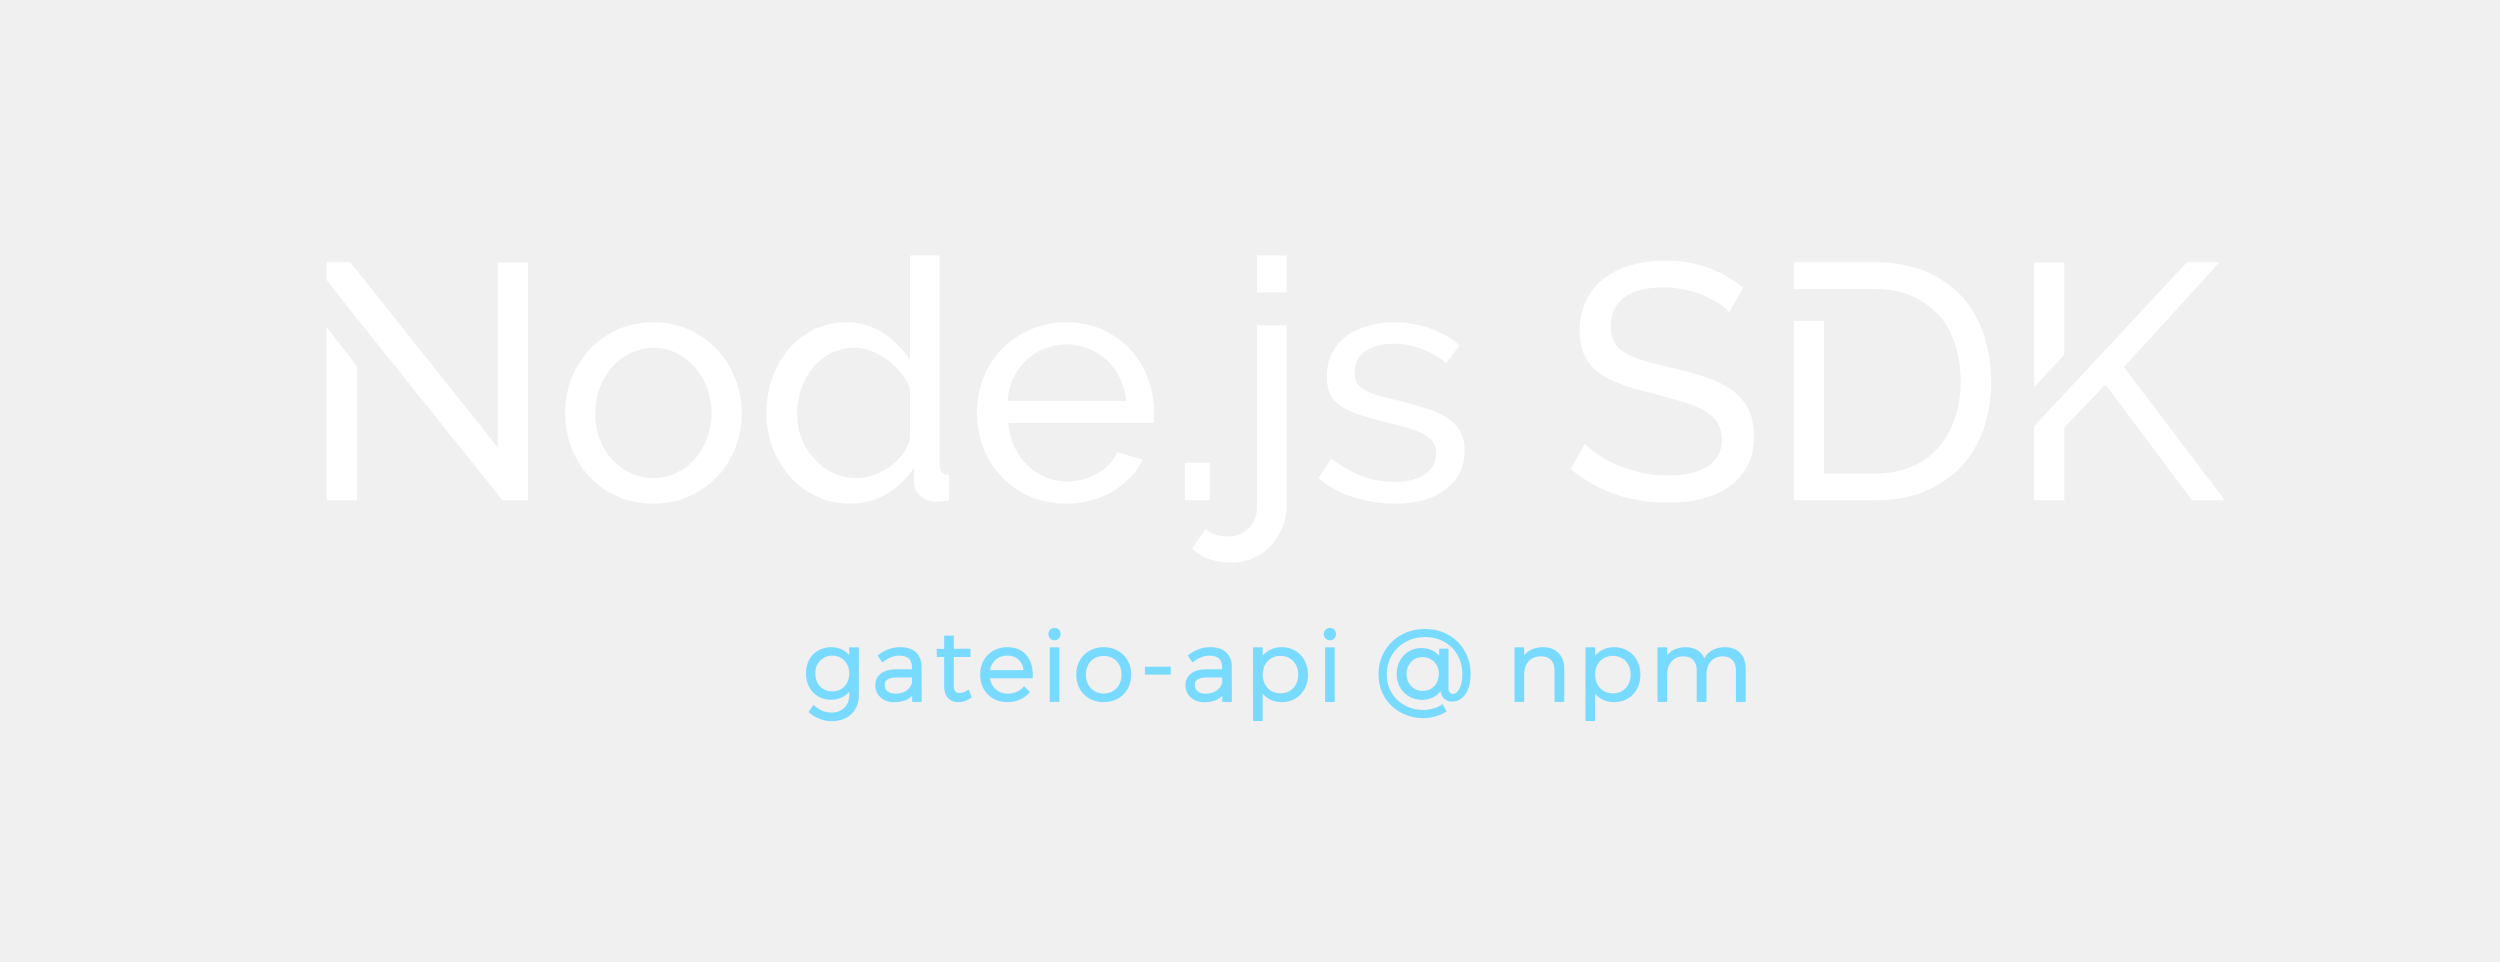
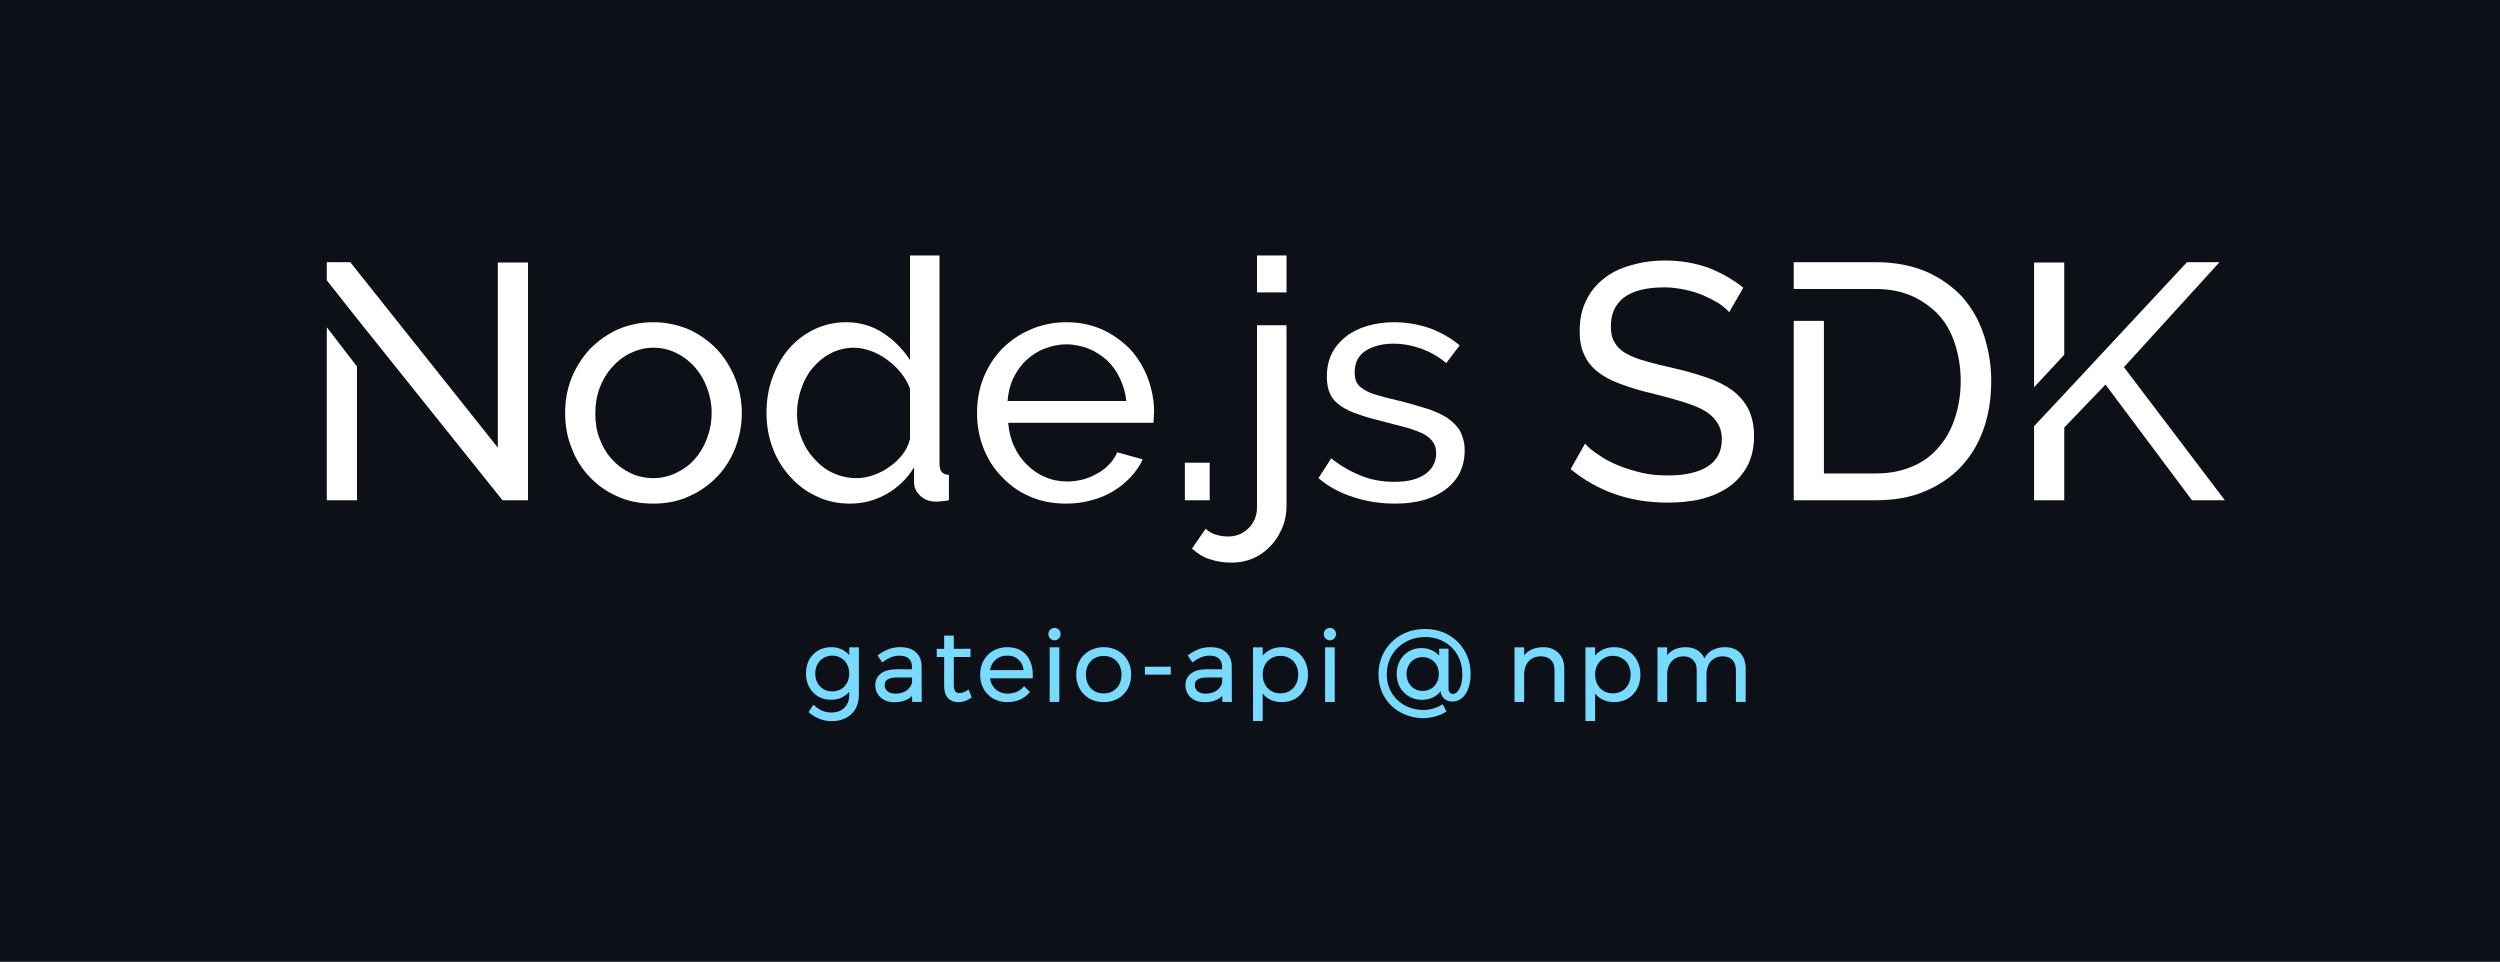
<svg xmlns="http://www.w3.org/2000/svg" viewBox="133.928 239.516 740.834 285.009">
+   <rect x="133.928" y="239.516" width="740.834" height="285.009" fill="#0d1117" />
  <g id="logo-group" fill="#FFFFFF">
    <image id="container" x="51.2" y="-76.8" width="921.6" height="460" style="display: none;" transform="translate(0 0)" fill="#FFFFFF" />
    <g id="logo-center" transform="translate(180.7716 0)" fill="#FFFFFF">
      <image id="icon_container" x="0" y="0" style="display: none;" fill="#FFFFFF" />
      <g id="slogan" style="font-style:normal;font-weight:300;font-size:32px;line-height:1;font-family:Montserrat;font-variant-ligatures:none;text-align:center;text-anchor:middle" transform="translate(0 0)" fill="#FFFFFF">
        <path id="path1930" style="font-style:normal;font-weight:300;font-size:32px;line-height:1;font-family:Montserrat;font-variant-ligatures:none;text-align:center;text-anchor:middle" d="M 388.132,-16.768 V -1.76 q 0,2.432 -1.024,4.256 -1.024,1.824 -2.944,2.784 -1.888,0.992 -4.384,0.992 -3.712,0 -6.88,-2.56 l 1.024,-1.536 q 1.28,1.12 2.688,1.696 1.408,0.576 3.072,0.576 2.88,0 4.576,-1.696 1.728,-1.664 1.728,-4.48 v -2.72 q -0.896,1.76 -2.56,2.752 -1.664,0.992 -3.84,0.992 -2.24,0 -4,-1.024 -1.728,-1.056 -2.72,-2.88 -0.96,-1.856 -0.96,-4.192 0,-2.336 0.96,-4.16 0.992,-1.824 2.752,-2.848 1.76,-1.024 4,-1.024 2.176,0 3.808,0.992 1.632,0.96 2.56,2.752 v -3.68 z m -8.16,14.336 q 1.728,0 3.104,-0.8 1.376,-0.832 2.144,-2.272 0.768,-1.44 0.768,-3.232 0,-1.824 -0.768,-3.264 -0.768,-1.44 -2.144,-2.24 -1.376,-0.832 -3.104,-0.832 -1.728,0 -3.104,0.832 -1.376,0.8 -2.176,2.24 -0.768,1.44 -0.768,3.264 0,1.824 0.768,3.264 0.8,1.408 2.144,2.24 1.376,0.8 3.136,0.8 z" stroke-width="1" stroke-linejoin="miter" stroke-miterlimit="2" fill="#79DAFF" stroke="#79DAFF" transform="translate(-180.7716 373.9614) translate(373.2239 57.78688) scale(0.91) translate(-371.908 16.832)" />
        <path id="path1932" style="font-style:normal;font-weight:300;font-size:32px;line-height:1;font-family:Montserrat;font-variant-ligatures:none;text-align:center;text-anchor:middle" d="m 404.476,0 -0.032,-2.816 q -0.992,1.472 -2.592,2.208 -1.6,0.704 -3.68,0.704 -1.696,0 -3.008,-0.64 -1.28,-0.672 -1.984,-1.824 -0.704,-1.152 -0.704,-2.592 0,-2.176 1.664,-3.424 1.696,-1.248 4.64,-1.248 h 5.632 v -1.28 q 0,-1.984 -1.184,-3.072 -1.184,-1.088 -3.456,-1.088 -2.688,0 -5.408,2.016 l -0.96,-1.472 q 1.696,-1.184 3.232,-1.728 1.536,-0.576 3.52,-0.576 3.04,0 4.704,1.536 1.664,1.504 1.696,4.192 L 406.589,0 Z m -5.92,-1.696 q 2.24,0 3.776,-1.024 1.568,-1.056 2.112,-2.944 v -2.304 h -5.408 q -2.208,0 -3.36,0.736 -1.152,0.736 -1.152,2.208 0,1.504 1.088,2.432 1.12,0.896 2.944,0.896 z" stroke-width="1" stroke-linejoin="miter" stroke-miterlimit="2" fill="#79DAFF" stroke="#79DAFF" transform="translate(-180.7716 373.9614) translate(393.7612 57.78688) scale(0.91) translate(-392.4765 16.832)" />
        <path id="path1934" style="font-style:normal;font-weight:300;font-size:32px;line-height:1;font-family:Montserrat;font-variant-ligatures:none;text-align:center;text-anchor:middle" d="m 420.772,-1.152 q -1.728,1.184 -3.712,1.248 -1.92,0 -3.04,-1.184 -1.12,-1.184 -1.12,-3.552 v -9.984 h -2.4 l -0.032,-1.664 h 2.432 v -4.32 h 2.144 v 4.32 l 5.44,-0.032 v 1.696 h -5.44 v 9.632 q 0,3.104 2.304,3.104 1.28,0 2.784,-0.896 z" stroke-width="1" stroke-linejoin="miter" stroke-miterlimit="2" fill="#79DAFF" stroke="#79DAFF" transform="translate(-180.7716 373.9614) translate(411.953 54.35072) scale(0.91) translate(-410.4675 20.608)" />
        <path id="path1936" style="font-style:normal;font-weight:300;font-size:32px;line-height:1;font-family:Montserrat;font-variant-ligatures:none;text-align:center;text-anchor:middle" d="m 430.914,-16.832 q 3.904,0 5.952,2.496 2.048,2.464 1.888,6.656 H 424.77 q 0.224,2.688 1.984,4.352 1.76,1.632 4.352,1.632 1.6,0 2.976,-0.576 1.376,-0.576 2.368,-1.632 l 1.216,1.216 q -1.216,1.312 -2.944,2.048 -1.696,0.704 -3.744,0.704 -2.432,0 -4.32,-1.056 -1.888,-1.088 -2.976,-3.008 -1.056,-1.92 -1.056,-4.384 0,-2.432 1.056,-4.352 1.088,-1.952 2.976,-3.008 1.888,-1.088 4.256,-1.088 z m 5.92,7.488 q -0.16,-2.624 -1.76,-4.16 -1.568,-1.568 -4.128,-1.568 -2.528,0 -4.224,1.568 -1.696,1.568 -1.952,4.16 z" stroke-width="1" stroke-linejoin="miter" stroke-miterlimit="2" fill="#79DAFF" stroke="#79DAFF" transform="translate(-180.7716 373.9614) translate(424.8372 57.78688) scale(0.91) translate(-422.626 16.832)" />
        <path id="path1938" style="font-style:normal;font-weight:300;font-size:32px;line-height:1;font-family:Montserrat;font-variant-ligatures:none;text-align:center;text-anchor:middle" d="m 443.261,-16.768 h 2.144 V 0 h -2.144 z m 1.088,-6.336 q 0.64,0 1.056,0.448 0.416,0.416 0.416,1.056 0,0.64 -0.448,1.088 -0.416,0.448 -1.024,0.448 -0.64,0 -1.088,-0.448 -0.416,-0.448 -0.416,-1.088 0,-0.64 0.416,-1.056 0.448,-0.448 1.088,-0.448 z" stroke-width="1" stroke-linejoin="miter" stroke-miterlimit="2" fill="#79DAFF" stroke="#79DAFF" transform="translate(-180.7716 373.9614) translate(445.0565 52.07936) scale(0.91) translate(-442.845 23.104)" />
        <path id="path1940" style="font-style:normal;font-weight:300;font-size:32px;line-height:1;font-family:Montserrat;font-variant-ligatures:none;text-align:center;text-anchor:middle" d="m 458.356,-16.832 q 2.432,0 4.352,1.088 1.92,1.056 3.008,2.976 1.088,1.92 1.088,4.352 0,2.464 -1.088,4.416 -1.088,1.92 -3.008,3.008 -1.92,1.056 -4.352,1.056 -2.432,0 -4.352,-1.056 -1.92,-1.088 -3.008,-3.008 -1.088,-1.952 -1.088,-4.416 0,-2.432 1.088,-4.352 1.088,-1.92 3.008,-2.976 1.92,-1.088 4.352,-1.088 z m 0,1.856 q -1.824,0 -3.264,0.832 -1.44,0.832 -2.24,2.336 -0.8,1.504 -0.8,3.424 0,1.952 0.8,3.456 0.8,1.504 2.24,2.336 1.44,0.832 3.264,0.832 1.824,0 3.264,-0.832 1.44,-0.832 2.24,-2.336 0.8,-1.504 0.8,-3.456 0,-1.92 -0.8,-3.424 -0.8,-1.504 -2.24,-2.336 -1.44,-0.832 -3.264,-0.832 z" stroke-width="1" stroke-linejoin="miter" stroke-miterlimit="2" fill="#79DAFF" stroke="#79DAFF" transform="translate(-180.7716 373.9614) translate(453.3039 57.78688) scale(0.91) translate(-449.908 16.832)" />
        <path id="path1942" style="font-style:normal;font-weight:300;font-size:32px;line-height:1;font-family:Montserrat;font-variant-ligatures:none;text-align:center;text-anchor:middle" d="m 470.267,-10.464 h 7.424 v 1.568 h -7.424 z" stroke-width="1" stroke-linejoin="miter" stroke-miterlimit="2" fill="#79DAFF" stroke="#79DAFF" transform="translate(-180.7716 373.9614) translate(473.651 63.58176) scale(0.91) translate(-470.2675 10.464)" />
        <path id="path1944" style="font-style:normal;font-weight:300;font-size:32px;line-height:1;font-family:Montserrat;font-variant-ligatures:none;text-align:center;text-anchor:middle" d="m 493.476,0 -0.032,-2.816 q -0.992,1.472 -2.592,2.208 -1.6,0.704 -3.68,0.704 -1.696,0 -3.008,-0.64 -1.28,-0.672 -1.984,-1.824 -0.704,-1.152 -0.704,-2.592 0,-2.176 1.664,-3.424 1.696,-1.248 4.64,-1.248 h 5.632 v -1.28 q 0,-1.984 -1.184,-3.072 -1.184,-1.088 -3.456,-1.088 -2.688,0 -5.408,2.016 l -0.96,-1.472 q 1.696,-1.184 3.232,-1.728 1.536,-0.576 3.52,-0.576 3.04,0 4.704,1.536 1.664,1.504 1.696,4.192 L 495.589,0 Z m -5.92,-1.696 q 2.24,0 3.776,-1.024 1.568,-1.056 2.112,-2.944 v -2.304 h -5.408 q -2.208,0 -3.36,0.736 -1.152,0.736 -1.152,2.208 0,1.504 1.088,2.432 1.12,0.896 2.944,0.896 z" stroke-width="1" stroke-linejoin="miter" stroke-miterlimit="2" fill="#79DAFF" stroke="#79DAFF" transform="translate(-180.7716 373.9614) translate(485.6712 57.78688) scale(0.91) translate(-481.4765 16.832)" />
        <path id="path1946" style="font-style:normal;font-weight:300;font-size:32px;line-height:1;font-family:Montserrat;font-variant-ligatures:none;text-align:center;text-anchor:middle" d="m 510.315,-16.832 q 2.336,0 4.16,1.088 1.856,1.056 2.88,3.008 1.024,1.92 1.024,4.384 0,2.432 -1.024,4.352 -1.024,1.92 -2.848,3.008 -1.824,1.056 -4.16,1.056 -2.304,0 -4.032,-1.024 -1.728,-1.056 -2.688,-2.912 v 10.08 h -2.144 v -22.976 h 2.144 v 3.872 q 0.928,-1.856 2.656,-2.88 1.76,-1.056 4.032,-1.056 z m -0.384,15.04 q 1.792,0 3.232,-0.832 1.44,-0.864 2.24,-2.368 0.8,-1.504 0.8,-3.424 0,-1.888 -0.8,-3.392 -0.8,-1.504 -2.24,-2.336 -1.44,-0.864 -3.232,-0.864 -1.824,0 -3.264,0.864 -1.408,0.832 -2.24,2.336 -0.8,1.504 -0.8,3.392 0,1.92 0.8,3.424 0.8,1.504 2.24,2.368 1.44,0.832 3.264,0.832 z" stroke-width="1" stroke-linejoin="miter" stroke-miterlimit="2" fill="#79DAFF" stroke="#79DAFF" transform="translate(-180.7716 373.9614) translate(505.6976 57.78688) scale(0.91) translate(-501.4835 16.832)" />
        <path id="path1948" style="font-style:normal;font-weight:300;font-size:32px;line-height:1;font-family:Montserrat;font-variant-ligatures:none;text-align:center;text-anchor:middle" d="m 522.948,-16.768 h 2.144 V 0 h -2.144 z m 1.088,-6.336 q 0.64,0 1.056,0.448 0.416,0.416 0.416,1.056 0,0.64 -0.448,1.088 -0.416,0.448 -1.024,0.448 -0.64,0 -1.088,-0.448 -0.416,-0.448 -0.416,-1.088 0,-0.64 0.416,-1.056 0.448,-0.448 1.088,-0.448 z" stroke-width="1" stroke-linejoin="miter" stroke-miterlimit="2" fill="#79DAFF" stroke="#79DAFF" transform="translate(-180.7716 373.9614) translate(526.6722 52.07936) scale(0.91) translate(-522.5325 23.104)" />
        <path id="path1950" style="font-style:normal;font-weight:300;font-size:32px;line-height:1;font-family:Montserrat;font-variant-ligatures:none;text-align:center;text-anchor:middle" d="m 560.136,-3.936 q 0,1.088 0.544,1.728 0.576,0.608 1.408,0.608 0.992,0 1.792,-0.864 0.832,-0.864 1.28,-2.4 0.48,-1.568 0.48,-3.584 0,-3.616 -1.6,-6.496 -1.6,-2.88 -4.48,-4.512 -2.88,-1.664 -6.56,-1.664 -3.616,0 -6.592,1.664 -2.976,1.632 -4.672,4.544 -1.696,2.88 -1.696,6.432 0,3.456 1.632,6.208 1.632,2.752 4.48,4.32 2.88,1.568 6.432,1.568 1.44,0 3.104,-0.448 1.664,-0.448 2.848,-1.216 l 0.8,1.472 q -1.312,0.832 -3.232,1.344 -1.888,0.512 -3.52,0.512 -4.032,0 -7.296,-1.792 -3.232,-1.76 -5.088,-4.896 -1.856,-3.168 -1.856,-7.072 0,-4.032 1.92,-7.296 1.92,-3.264 5.248,-5.12 3.36,-1.856 7.488,-1.856 4.096,0 7.36,1.856 3.264,1.824 5.12,5.088 1.856,3.232 1.856,7.296 0,2.528 -0.704,4.416 -0.672,1.888 -1.92,2.944 -1.216,1.024 -2.848,1.024 -1.376,0 -2.304,-0.8 -0.896,-0.832 -1.024,-2.272 l -0.032,-1.344 q -0.96,1.856 -2.656,2.88 -1.696,0.992 -3.84,0.992 -2.144,0 -3.904,-0.992 -1.76,-1.024 -2.816,-2.816 -1.024,-1.824 -1.024,-4.096 0,-2.24 0.96,-4.064 0.96,-1.824 2.688,-2.848 1.728,-1.056 3.936,-1.056 2.208,0 3.904,1.088 1.696,1.056 2.336,2.528 v -3.424 h 2.048 z m -7.968,-10.656 q -1.632,0 -2.944,0.8 -1.28,0.768 -2.016,2.144 -0.736,1.344 -0.736,3.008 0,1.696 0.736,3.072 0.736,1.376 2.016,2.176 1.312,0.8 2.976,0.8 1.696,0 3.008,-0.768 1.312,-0.8 2.048,-2.176 0.736,-1.376 0.736,-3.104 0,-1.696 -0.736,-3.04 -0.736,-1.344 -2.08,-2.112 -1.312,-0.8 -3.008,-0.8 z" stroke-width="1" stroke-linejoin="miter" stroke-miterlimit="2" fill="#79DAFF" stroke="#79DAFF" transform="translate(-180.7716 373.9614) translate(542.8806 52.39968) scale(0.91) translate(-538.344 22.752)" />
        <path id="path1952" style="font-style:normal;font-weight:300;font-size:32px;line-height:1;font-family:Montserrat;font-variant-ligatures:none;text-align:center;text-anchor:middle" d="m 589.404,-16.832 q 3.008,0 4.704,1.76 1.728,1.728 1.728,4.768 V 0 h -2.176 v -9.792 q 0,-2.368 -1.312,-3.712 -1.312,-1.344 -3.648,-1.344 -2.592,0.032 -4.16,1.6 -1.536,1.568 -1.76,4.224 V 0 h -2.144 v -16.768 h 2.144 v 3.904 q 0.864,-1.952 2.528,-2.944 1.696,-0.992 4.096,-1.024 z" stroke-width="1" stroke-linejoin="miter" stroke-miterlimit="2" fill="#79DAFF" stroke="#79DAFF" transform="translate(-180.7716 373.9614) translate(583.1863 57.78688) scale(0.91) translate(-580.636 16.832)" />
        <path id="path1954" style="font-style:normal;font-weight:300;font-size:32px;line-height:1;font-family:Montserrat;font-variant-ligatures:none;text-align:center;text-anchor:middle" d="m 610.566,-16.832 q 2.336,0 4.16,1.088 1.856,1.056 2.88,3.008 1.024,1.92 1.024,4.384 0,2.432 -1.024,4.352 -1.024,1.92 -2.848,3.008 -1.824,1.056 -4.16,1.056 -2.304,0 -4.032,-1.024 -1.728,-1.056 -2.688,-2.912 v 10.08 h -2.144 v -22.976 h 2.144 v 3.872 q 0.928,-1.856 2.656,-2.88 1.76,-1.056 4.032,-1.056 z m -0.384,15.04 q 1.792,0 3.232,-0.832 1.44,-0.864 2.24,-2.368 0.8,-1.504 0.8,-3.424 0,-1.888 -0.8,-3.392 -0.8,-1.504 -2.24,-2.336 -1.44,-0.864 -3.232,-0.864 -1.824,0 -3.264,0.864 -1.408,0.832 -2.24,2.336 -0.8,1.504 -0.8,3.392 0,1.92 0.8,3.424 0.8,1.504 2.24,2.368 1.44,0.832 3.264,0.832 z" stroke-width="1" stroke-linejoin="miter" stroke-miterlimit="2" fill="#79DAFF" stroke="#79DAFF" transform="translate(-180.7716 373.9614) translate(604.2051 57.78688) scale(0.91) translate(-601.7335 16.832)" />
        <path id="path1956" style="font-style:normal;font-weight:300;font-size:32px;line-height:1;font-family:Montserrat;font-variant-ligatures:none;text-align:center;text-anchor:middle" d="m 644.606,-16.832 q 2.976,0 4.64,1.728 1.664,1.728 1.664,4.8 V 0 h -2.176 v -9.792 q 0,-2.4 -1.312,-3.712 -1.28,-1.344 -3.552,-1.344 -2.688,0.064 -4.224,1.856 -1.504,1.792 -1.504,4.736 V 0 h -2.176 v -9.792 q 0,-2.4 -1.312,-3.712 -1.28,-1.344 -3.552,-1.344 -2.688,0.064 -4.224,1.856 -1.536,1.792 -1.536,4.736 V 0 h -2.144 v -16.768 h 2.144 v 3.936 q 0.832,-1.984 2.464,-2.976 1.664,-0.992 4.032,-1.024 2.4,0 3.968,1.184 1.6,1.184 2.112,3.328 0.768,-2.24 2.464,-3.36 1.728,-1.12 4.224,-1.152 z" stroke-width="1" stroke-linejoin="miter" stroke-miterlimit="2" fill="#79DAFF" stroke="#79DAFF" transform="translate(-180.7716 373.9614) translate(625.5582 57.78688) scale(0.91) translate(-623.1985 16.832)" />
      </g>
      <g id="title" style="font-style:normal;font-weight:500;font-size:72px;line-height:1;font-family:'Raleway Medium Alt1';font-variant-ligatures:none;text-align:center;text-anchor:middle" transform="translate(0 0)" fill="#FFFFFF">
        <path id="path1959" style="font-style:normal;font-weight:500;font-size:72px;line-height:1;font-family:'Raleway Medium Alt1';font-variant-ligatures:none;text-align:center;text-anchor:middle" d="m 311.331,0 h 6.48 v -28.728 l -6.48,-8.424 z m 36.72,-51.048 v 39.744 l -31.68,-39.816 h -5.04 v 3.888 l 6.48,8.208 31.248,39.024 h 5.472 v -51.048 z" stroke-width="0px" stroke-linejoin="miter" stroke-miterlimit="2" fill="#FFFFFF" stroke="#FFFFFF" transform="translate(0 285.1998) translate(50 32.0144) scale(1.38) translate(-311.3309 51.12)" />
        <path id="path1961" style="font-style:normal;font-weight:500;font-size:72px;line-height:1;font-family:'Raleway Medium Alt1';font-variant-ligatures:none;text-align:center;text-anchor:middle" d="m 381.442,0.72 c 2.808,0 5.4,-0.504 7.704,-1.584 2.304,-1.008 4.32,-2.448 6.048,-4.248 1.656,-1.728 2.952,-3.816 3.888,-6.192 0.864,-2.304 1.368,-4.824 1.368,-7.416 0,-2.592 -0.504,-5.112 -1.44,-7.488 -0.936,-2.304 -2.232,-4.392 -3.888,-6.192 -1.656,-1.728 -3.672,-3.168 -5.976,-4.248 -2.376,-1.008 -4.968,-1.584 -7.704,-1.584 -2.808,0 -5.4,0.576 -7.704,1.584 -2.304,1.08 -4.32,2.52 -5.976,4.248 -1.656,1.8 -2.952,3.888 -3.888,6.192 -0.936,2.376 -1.368,4.896 -1.368,7.488 0,2.592 0.432,5.112 1.368,7.416 0.864,2.376 2.16,4.464 3.816,6.192 1.656,1.8 3.672,3.24 5.976,4.248 2.304,1.08 4.896,1.584 7.776,1.584 z m -12.456,-19.368 c 0,-1.944 0.288,-3.744 0.936,-5.472 0.648,-1.728 1.512,-3.168 2.664,-4.464 1.152,-1.296 2.448,-2.304 3.96,-3.024 1.512,-0.72 3.168,-1.152 4.896,-1.152 1.728,0 3.312,0.36 4.824,1.08 1.512,0.72 2.88,1.728 4.032,3.024 1.152,1.296 2.016,2.736 2.664,4.464 0.648,1.728 1.008,3.528 1.008,5.4 0,2.016 -0.36,3.816 -1.008,5.544 -0.648,1.728 -1.512,3.168 -2.664,4.464 -1.152,1.296 -2.52,2.232 -4.032,2.952 -1.512,0.72 -3.096,1.08 -4.824,1.08 -1.728,0 -3.384,-0.36 -4.896,-1.08 -1.512,-0.72 -2.808,-1.656 -3.96,-2.952 -1.152,-1.224 -2.016,-2.664 -2.664,-4.392 -0.648,-1.656 -0.936,-3.456 -0.936,-5.472 z" stroke-width="0px" stroke-linejoin="miter" stroke-miterlimit="2" fill="#FFFFFF" stroke="#FFFFFF" transform="translate(0 285.1998) translate(120.6217 49.79984) scale(1.38) translate(-362.5061 38.232)" />
        <path id="path1963" style="font-style:normal;font-weight:500;font-size:72px;line-height:1;font-family:'Raleway Medium Alt1';font-variant-ligatures:none;text-align:center;text-anchor:middle" d="m 423.678,0.72 c 2.736,0 5.328,-0.648 7.776,-2.016 2.448,-1.368 4.464,-3.312 5.976,-5.76 v 3.168 c 0,1.152 0.432,2.088 1.368,2.952 0.936,0.864 2.016,1.224 3.312,1.224 0.36,0 0.72,0 1.152,-0.072 0.432,0 0.936,-0.072 1.656,-0.216 v -5.472 c -1.368,0 -2.016,-0.792 -2.016,-2.304 V -52.56 h -6.336 v 22.464 c -1.44,-2.232 -3.312,-4.176 -5.688,-5.76 -2.376,-1.584 -5.04,-2.376 -8.064,-2.376 -2.52,0 -4.824,0.576 -6.912,1.584 -2.088,1.008 -3.888,2.448 -5.4,4.176 -1.512,1.8 -2.664,3.888 -3.528,6.264 -0.864,2.376 -1.224,4.896 -1.224,7.488 0,2.592 0.432,5.112 1.296,7.416 0.864,2.376 2.16,4.464 3.744,6.192 1.584,1.8 3.456,3.24 5.688,4.248 2.16,1.08 4.608,1.584 7.2,1.584 z m 1.512,-5.472 c -1.872,0 -3.528,-0.36 -5.112,-1.08 -1.584,-0.72 -2.88,-1.728 -4.032,-3.024 -1.152,-1.224 -2.088,-2.664 -2.736,-4.392 -0.72,-1.728 -1.008,-3.528 -1.008,-5.4 0,-1.728 0.288,-3.456 0.864,-5.184 0.576,-1.728 1.368,-3.24 2.448,-4.536 1.08,-1.296 2.376,-2.376 3.888,-3.168 1.512,-0.792 3.24,-1.224 5.112,-1.224 1.152,0 2.376,0.288 3.6,0.72 1.224,0.432 2.376,1.08 3.456,1.872 1.08,0.792 2.088,1.728 2.952,2.808 0.864,1.08 1.512,2.232 1.944,3.384 v 10.8 c -0.288,1.152 -0.792,2.304 -1.584,3.312 -0.792,1.008 -1.728,1.944 -2.808,2.664 -1.08,0.792 -2.232,1.368 -3.456,1.8 -1.224,0.432 -2.376,0.648 -3.528,0.648 z" stroke-width="0px" stroke-linejoin="miter" stroke-miterlimit="2" fill="#FFFFFF" stroke="#FFFFFF" transform="translate(0 285.1998) translate(180.2982 30.0272) scale(1.38) translate(-405.7499 52.56)" />
        <path id="path1965" style="font-style:normal;font-weight:500;font-size:72px;line-height:1;font-family:'Raleway Medium Alt1';font-variant-ligatures:none;text-align:center;text-anchor:middle" d="m 470.111,0.72 c 1.872,0 3.672,-0.216 5.4,-0.72 1.728,-0.432 3.24,-1.08 4.68,-1.944 1.44,-0.864 2.664,-1.872 3.744,-3.024 1.08,-1.152 1.944,-2.376 2.592,-3.816 l -5.472,-1.512 c -0.432,1.008 -1.008,1.872 -1.728,2.592 -0.72,0.792 -1.584,1.44 -2.52,1.944 -1.008,0.576 -2.016,1.008 -3.096,1.296 -1.152,0.288 -2.232,0.432 -3.384,0.432 -1.656,0 -3.24,-0.288 -4.68,-0.936 -1.44,-0.576 -2.736,-1.44 -3.888,-2.592 -1.152,-1.08 -2.088,-2.376 -2.808,-3.96 -0.72,-1.512 -1.152,-3.24 -1.296,-5.112 h 31.176 c 0,-0.216 0.072,-0.576 0.072,-1.008 0,-0.432 0.072,-0.864 0.072,-1.44 0,-2.448 -0.504,-4.896 -1.368,-7.2 -0.864,-2.304 -2.16,-4.392 -3.744,-6.12 -1.656,-1.728 -3.672,-3.168 -5.976,-4.248 -2.304,-1.008 -4.896,-1.584 -7.704,-1.584 -2.88,0 -5.472,0.576 -7.776,1.584 -2.376,1.008 -4.392,2.448 -6.12,4.176 -1.728,1.8 -3.024,3.888 -3.96,6.192 -0.936,2.376 -1.368,4.896 -1.368,7.488 0,2.664 0.432,5.184 1.368,7.56 0.936,2.376 2.232,4.464 3.96,6.192 1.656,1.8 3.672,3.24 6.048,4.248 2.304,1.008 4.896,1.512 7.776,1.512 z m 12.888,-22.032 h -25.488 c 0.144,-1.728 0.504,-3.384 1.224,-4.896 0.72,-1.44 1.584,-2.736 2.736,-3.816 1.152,-1.08 2.448,-1.944 3.96,-2.52 1.44,-0.576 3.024,-0.936 4.752,-0.936 1.656,0 3.24,0.36 4.752,0.936 1.44,0.576 2.736,1.44 3.888,2.448 1.152,1.08 2.088,2.376 2.808,3.888 0.72,1.512 1.224,3.168 1.368,4.896 z" stroke-width="0px" stroke-linejoin="miter" stroke-miterlimit="2" fill="#FFFFFF" stroke="#FFFFFF" transform="translate(0 285.1998) translate(242.687 49.79984) scale(1.38) translate(-450.9592 38.232)" />
        <path id="path1967" style="font-style:normal;font-weight:500;font-size:72px;line-height:1;font-family:'Raleway Medium Alt1';font-variant-ligatures:none;text-align:center;text-anchor:middle" d="m 495.585,0 h 5.328 v -8.064 h -5.328 z" stroke-width="0px" stroke-linejoin="miter" stroke-miterlimit="2" fill="#FFFFFF" stroke="#FFFFFF" transform="translate(0 285.1998) translate(304.27 91.43168) scale(1.38) translate(-495.5846 8.064)" />
        <path id="path1969" style="font-style:normal;font-weight:500;font-size:72px;line-height:1;font-family:'Raleway Medium Alt1';font-variant-ligatures:none;text-align:center;text-anchor:middle" d="m 505.749,13.392 c 1.512,0 2.952,-0.288 4.392,-0.864 1.368,-0.576 2.592,-1.44 3.672,-2.52 1.08,-1.08 1.944,-2.376 2.592,-3.888 0.648,-1.44 1.008,-3.096 1.008,-4.896 v -38.808 h -6.336 v 39.24 c 0,0.864 -0.216,1.728 -0.504,2.448 -0.36,0.792 -0.792,1.44 -1.368,1.944 -0.576,0.576 -1.224,1.008 -1.944,1.296 -0.72,0.288 -1.512,0.432 -2.232,0.432 -0.864,0 -1.8,-0.072 -2.664,-0.36 -0.864,-0.216 -1.656,-0.648 -2.304,-1.296 l -2.952,4.248 c 1.152,1.08 2.448,1.872 3.888,2.304 1.44,0.504 3.024,0.72 4.752,0.72 z m 5.328,-58.032 h 6.336 v -7.92 h -6.336 z" stroke-width="0px" stroke-linejoin="miter" stroke-miterlimit="2" fill="#FFFFFF" stroke="#FFFFFF" transform="translate(0 285.1998) translate(306.3736 30.0272) scale(1.38) translate(-497.1089 52.56)" />
        <path id="path1971" style="font-style:normal;font-weight:500;font-size:72px;line-height:1;font-family:'Raleway Medium Alt1';font-variant-ligatures:none;text-align:center;text-anchor:middle" d="m 540.765,0.72 c 4.536,0 8.136,-1.008 10.872,-3.096 2.664,-2.016 4.032,-4.824 4.032,-8.352 0,-1.584 -0.36,-2.88 -0.936,-4.032 -0.576,-1.08 -1.512,-2.016 -2.736,-2.88 -1.224,-0.792 -2.736,-1.512 -4.608,-2.088 -1.872,-0.576 -4.032,-1.224 -6.48,-1.8 -1.584,-0.36 -2.952,-0.72 -4.104,-1.08 -1.152,-0.288 -2.016,-0.72 -2.736,-1.152 -0.72,-0.432 -1.296,-0.936 -1.584,-1.512 -0.288,-0.576 -0.432,-1.296 -0.432,-2.16 0,-2.16 0.792,-3.672 2.376,-4.68 1.584,-1.008 3.6,-1.512 5.904,-1.512 2.016,0 4.032,0.36 6.048,1.08 1.944,0.72 3.744,1.728 5.328,3.096 l 2.88,-3.816 c -1.728,-1.44 -3.744,-2.664 -6.192,-3.6 -2.448,-0.864 -5.112,-1.368 -7.92,-1.368 -2.016,0 -3.96,0.288 -5.688,0.792 -1.728,0.504 -3.24,1.224 -4.536,2.232 -1.296,1.008 -2.376,2.232 -3.096,3.672 -0.72,1.44 -1.08,3.096 -1.08,4.968 0,1.512 0.216,2.736 0.72,3.744 0.432,1.008 1.224,1.872 2.304,2.592 1.008,0.72 2.376,1.368 4.032,1.872 1.584,0.576 3.528,1.08 5.832,1.656 1.728,0.432 3.312,0.864 4.68,1.224 1.296,0.432 2.448,0.864 3.312,1.296 0.864,0.504 1.512,1.08 1.944,1.728 0.432,0.648 0.648,1.44 0.648,2.304 0,2.016 -0.864,3.528 -2.448,4.608 -1.584,1.08 -3.744,1.584 -6.48,1.584 -2.448,0 -4.824,-0.36 -6.984,-1.224 -2.232,-0.864 -4.464,-2.088 -6.624,-3.816 l -2.736,4.248 c 2.088,1.8 4.608,3.168 7.56,4.104 2.88,0.936 5.904,1.368 8.928,1.368 z" stroke-width="0px" stroke-linejoin="miter" stroke-miterlimit="2" fill="#FFFFFF" stroke="#FFFFFF" transform="translate(0 285.1998) translate(343.865 49.79984) scale(1.38) translate(-524.2766 38.232)" />
        <path id="path1973" style="font-style:normal;font-weight:500;font-size:72px;line-height:1;font-family:'Raleway Medium Alt1';font-variant-ligatures:none;text-align:center;text-anchor:middle" d="m 612.48,-40.392 3.024,-5.256 c -2.16,-1.728 -4.68,-3.168 -7.416,-4.248 -2.808,-1.008 -5.904,-1.584 -9.36,-1.584 -2.664,0 -5.112,0.36 -7.344,1.008 -2.304,0.648 -4.248,1.584 -5.832,2.88 -1.656,1.296 -2.952,2.88 -3.816,4.752 -0.936,1.872 -1.368,4.032 -1.368,6.48 0,2.016 0.288,3.744 1.008,5.184 0.648,1.44 1.656,2.664 2.952,3.672 1.296,1.008 2.952,1.872 4.968,2.592 1.944,0.72 4.248,1.44 6.84,2.016 2.304,0.576 4.392,1.152 6.264,1.728 1.872,0.576 3.384,1.152 4.68,1.872 1.224,0.72 2.16,1.584 2.808,2.592 0.648,1.008 1.008,2.16 1.008,3.6 0,2.592 -1.008,4.536 -3.024,5.832 -2.016,1.296 -4.896,1.944 -8.496,1.944 -2.016,0 -3.888,-0.144 -5.688,-0.576 -1.8,-0.432 -3.456,-0.936 -5.04,-1.584 -1.584,-0.648 -2.952,-1.368 -4.176,-2.232 -1.224,-0.792 -2.232,-1.584 -2.952,-2.448 l -3.096,5.472 c 2.88,2.376 6.048,4.176 9.576,5.4 3.528,1.224 7.272,1.8 11.232,1.8 2.592,0 5.04,-0.216 7.344,-0.792 2.232,-0.576 4.176,-1.44 5.832,-2.592 1.656,-1.152 2.952,-2.664 3.96,-4.464 0.936,-1.8 1.44,-3.96 1.44,-6.408 0,-2.304 -0.432,-4.248 -1.224,-5.832 -0.792,-1.584 -1.944,-2.88 -3.456,-4.032 -1.512,-1.08 -3.312,-2.016 -5.472,-2.736 -2.16,-0.72 -4.536,-1.44 -7.128,-2.016 -2.304,-0.504 -4.32,-1.008 -5.976,-1.512 -1.728,-0.432 -3.096,-1.008 -4.248,-1.656 -1.152,-0.648 -1.944,-1.44 -2.448,-2.376 -0.576,-0.864 -0.792,-2.016 -0.792,-3.456 0,-2.592 0.864,-4.608 2.736,-6.12 1.872,-1.44 4.752,-2.232 8.784,-2.232 1.512,0 2.952,0.216 4.392,0.504 1.44,0.288 2.736,0.72 3.96,1.224 1.152,0.504 2.232,1.08 3.24,1.656 0.936,0.648 1.728,1.296 2.304,1.944 z" stroke-width="0px" stroke-linejoin="miter" stroke-miterlimit="2" fill="#FFFFFF" stroke="#FFFFFF" transform="translate(0 285.1998) translate(418.5883 31.5176) scale(1.38) translate(-578.4239 51.48)" />
        <path id="path1975" style="font-style:normal;font-weight:500;font-size:72px;line-height:1;font-family:'Raleway Medium Alt1';font-variant-ligatures:none;text-align:center;text-anchor:middle" d="m 667.155,-35.496 c -1.008,-3.096 -2.592,-5.832 -4.608,-8.136 -2.088,-2.232 -4.68,-4.104 -7.776,-5.472 -3.096,-1.296 -6.696,-2.016 -10.728,-2.016 h -17.712 v 5.76 h 17.712 c 2.88,0 5.4,0.504 7.704,1.512 2.232,1.008 4.104,2.376 5.688,4.032 1.584,1.728 2.736,3.816 3.528,6.264 0.792,2.448 1.224,5.112 1.224,7.92 0,2.88 -0.432,5.472 -1.224,7.92 -0.792,2.448 -1.944,4.536 -3.456,6.264 -1.512,1.8 -3.384,3.24 -5.688,4.176 -2.304,1.008 -4.896,1.512 -7.776,1.512 h -11.232 v -32.76 h -6.48 V 0 h 17.712 c 3.744,0 7.128,-0.576 10.152,-1.8 3.024,-1.224 5.688,-2.952 7.848,-5.184 2.16,-2.232 3.816,-4.896 4.968,-8.064 1.152,-3.168 1.728,-6.696 1.728,-10.584 0,-3.456 -0.576,-6.768 -1.584,-9.864 z" stroke-width="0px" stroke-linejoin="miter" stroke-miterlimit="2" fill="#FFFFFF" stroke="#FFFFFF" transform="translate(0 285.1998) translate(484.7 32.0144) scale(1.38) translate(-626.3309 51.12)" />
        <path id="path1977" style="font-style:normal;font-weight:500;font-size:72px;line-height:1;font-family:'Raleway Medium Alt1';font-variant-ligatures:none;text-align:center;text-anchor:middle" d="m 684.42,-51.048 h -6.48 v 26.784 l 6.48,-6.984 z m 12.816,22.464 20.52,-22.536 h -6.984 l -26.352,28.296 -6.48,6.912 V 0 h 6.48 v -15.624 l 8.856,-9.216 18.576,24.84 h 7.056 z" stroke-width="0px" stroke-linejoin="miter" stroke-miterlimit="2" fill="#FFFFFF" stroke="#FFFFFF" transform="translate(0 285.1998) translate(555.9209 32.0144) scale(1.38) translate(-677.9403 51.12)" />
      </g>
      <image id="icon" x="0" y="0" style="display: none;" fill="#FFFFFF" />
    </g>
  </g>
</svg>
